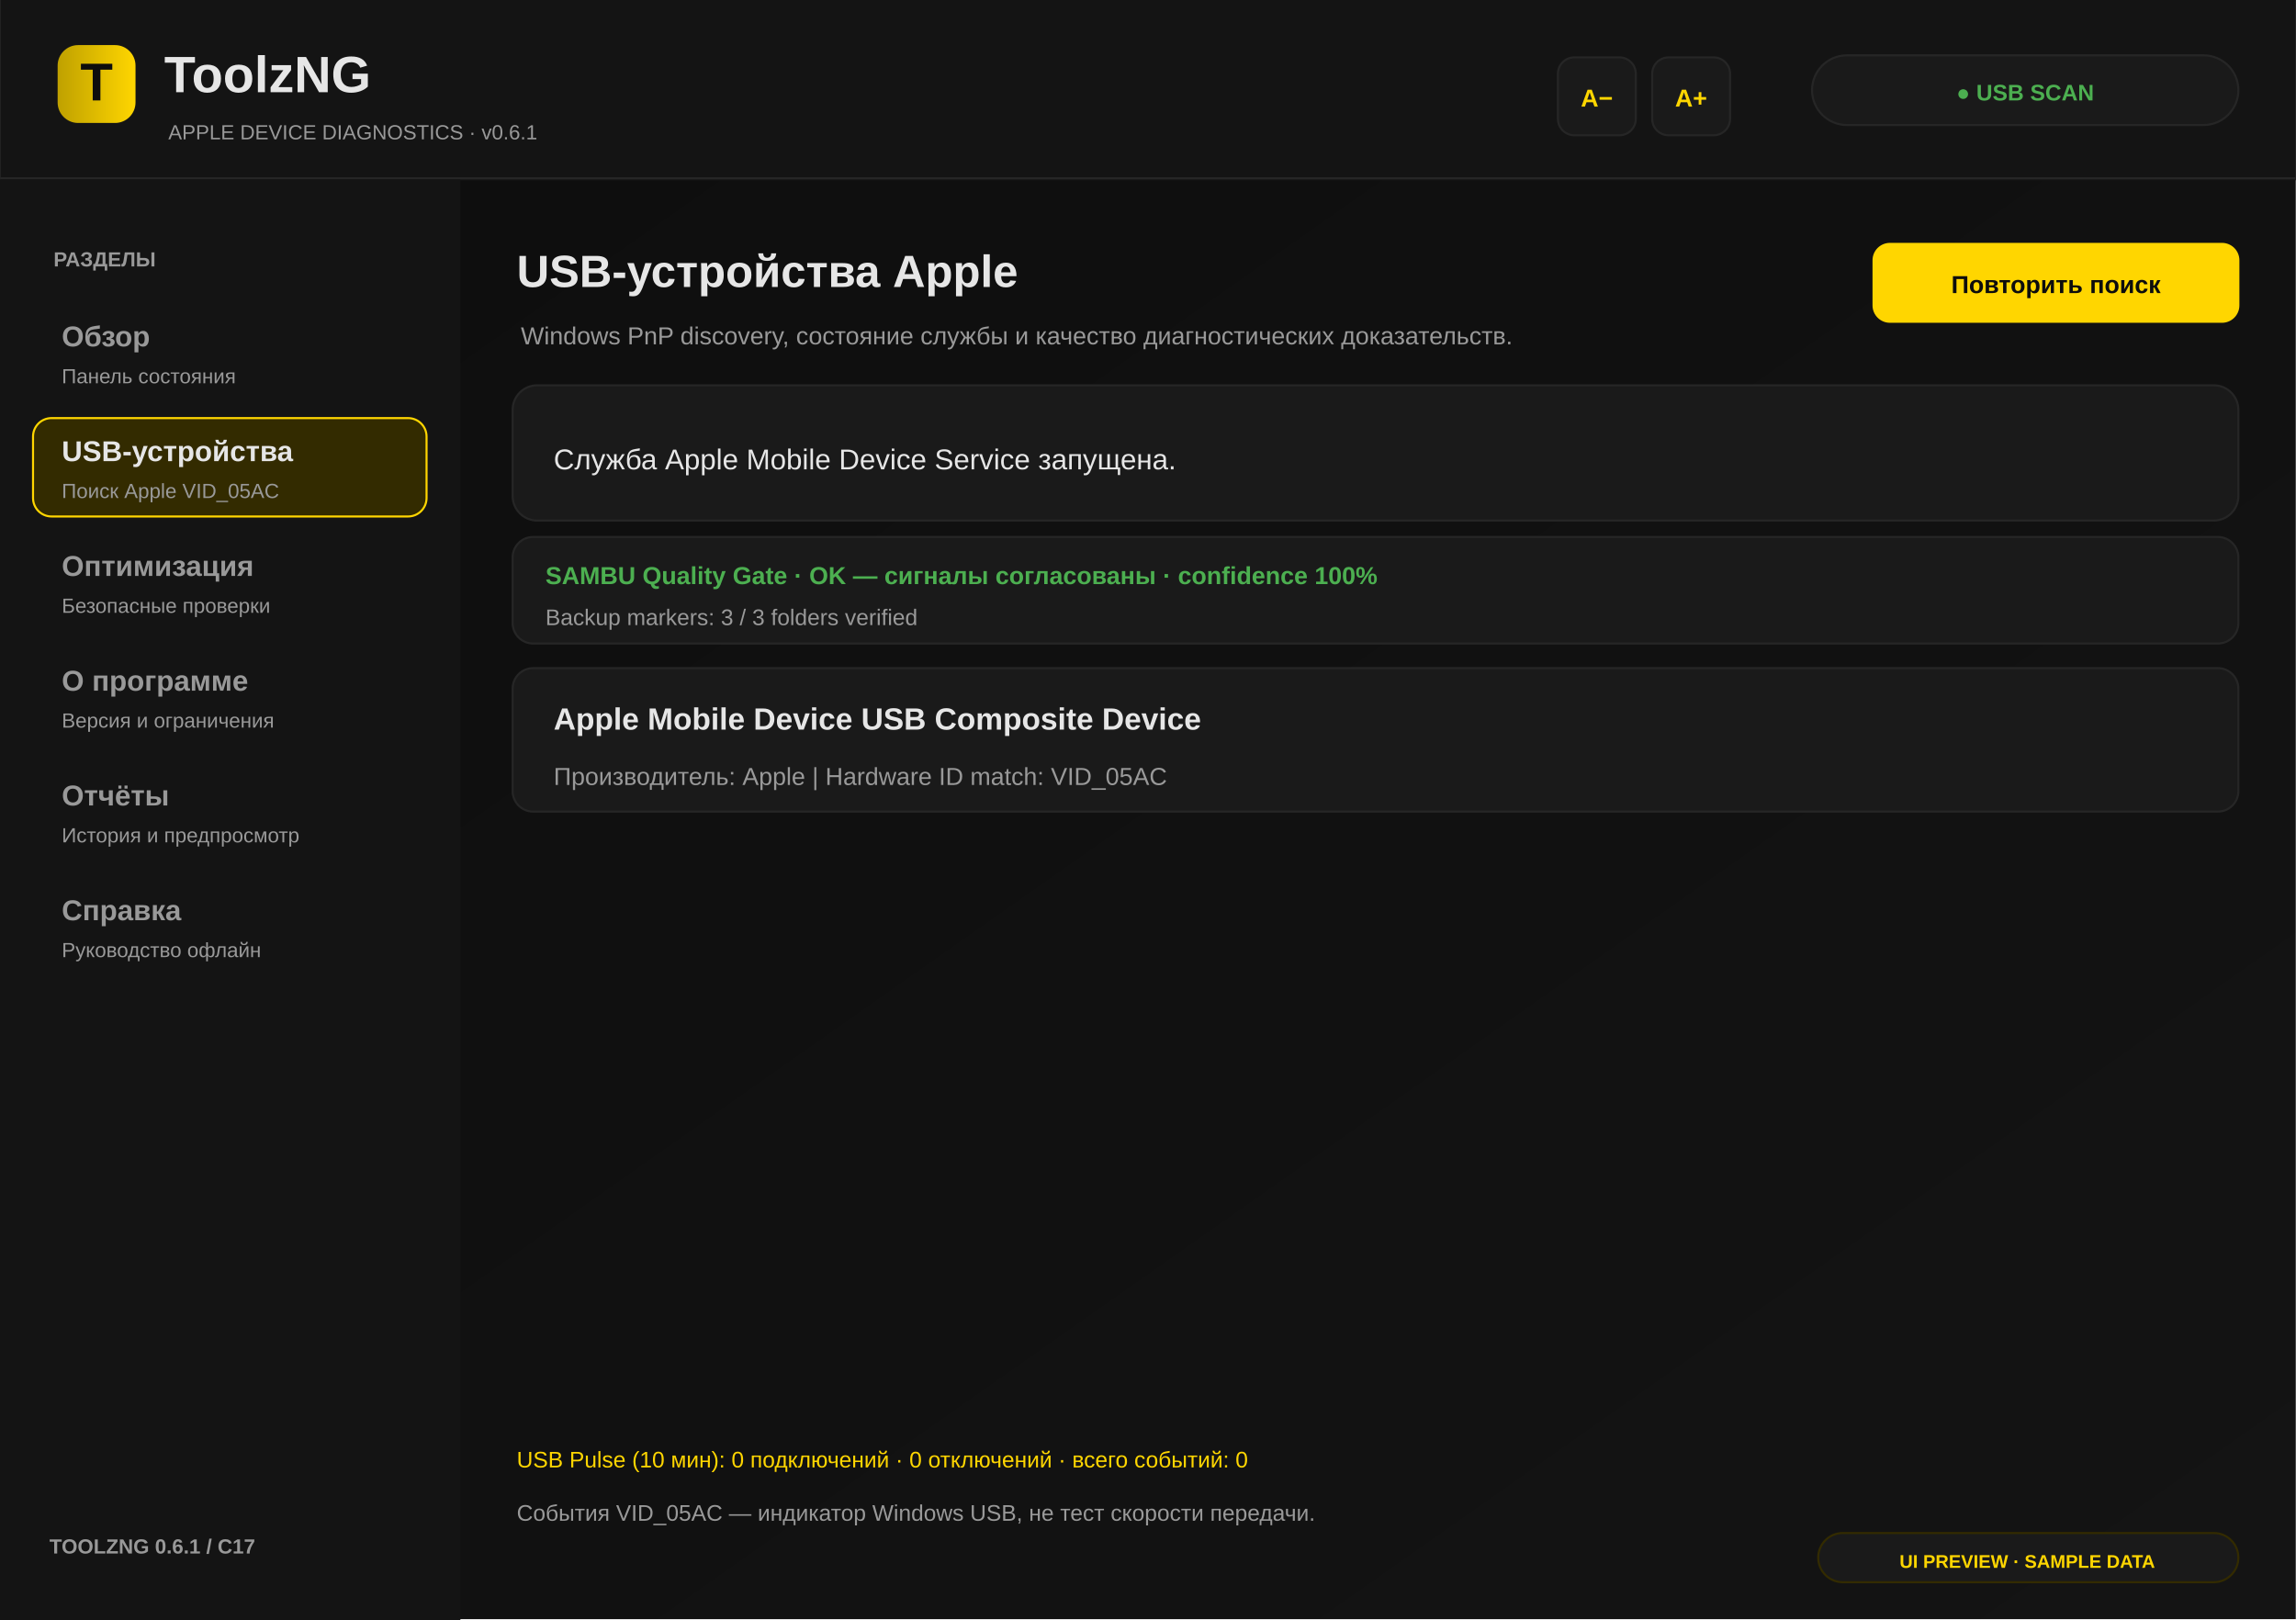
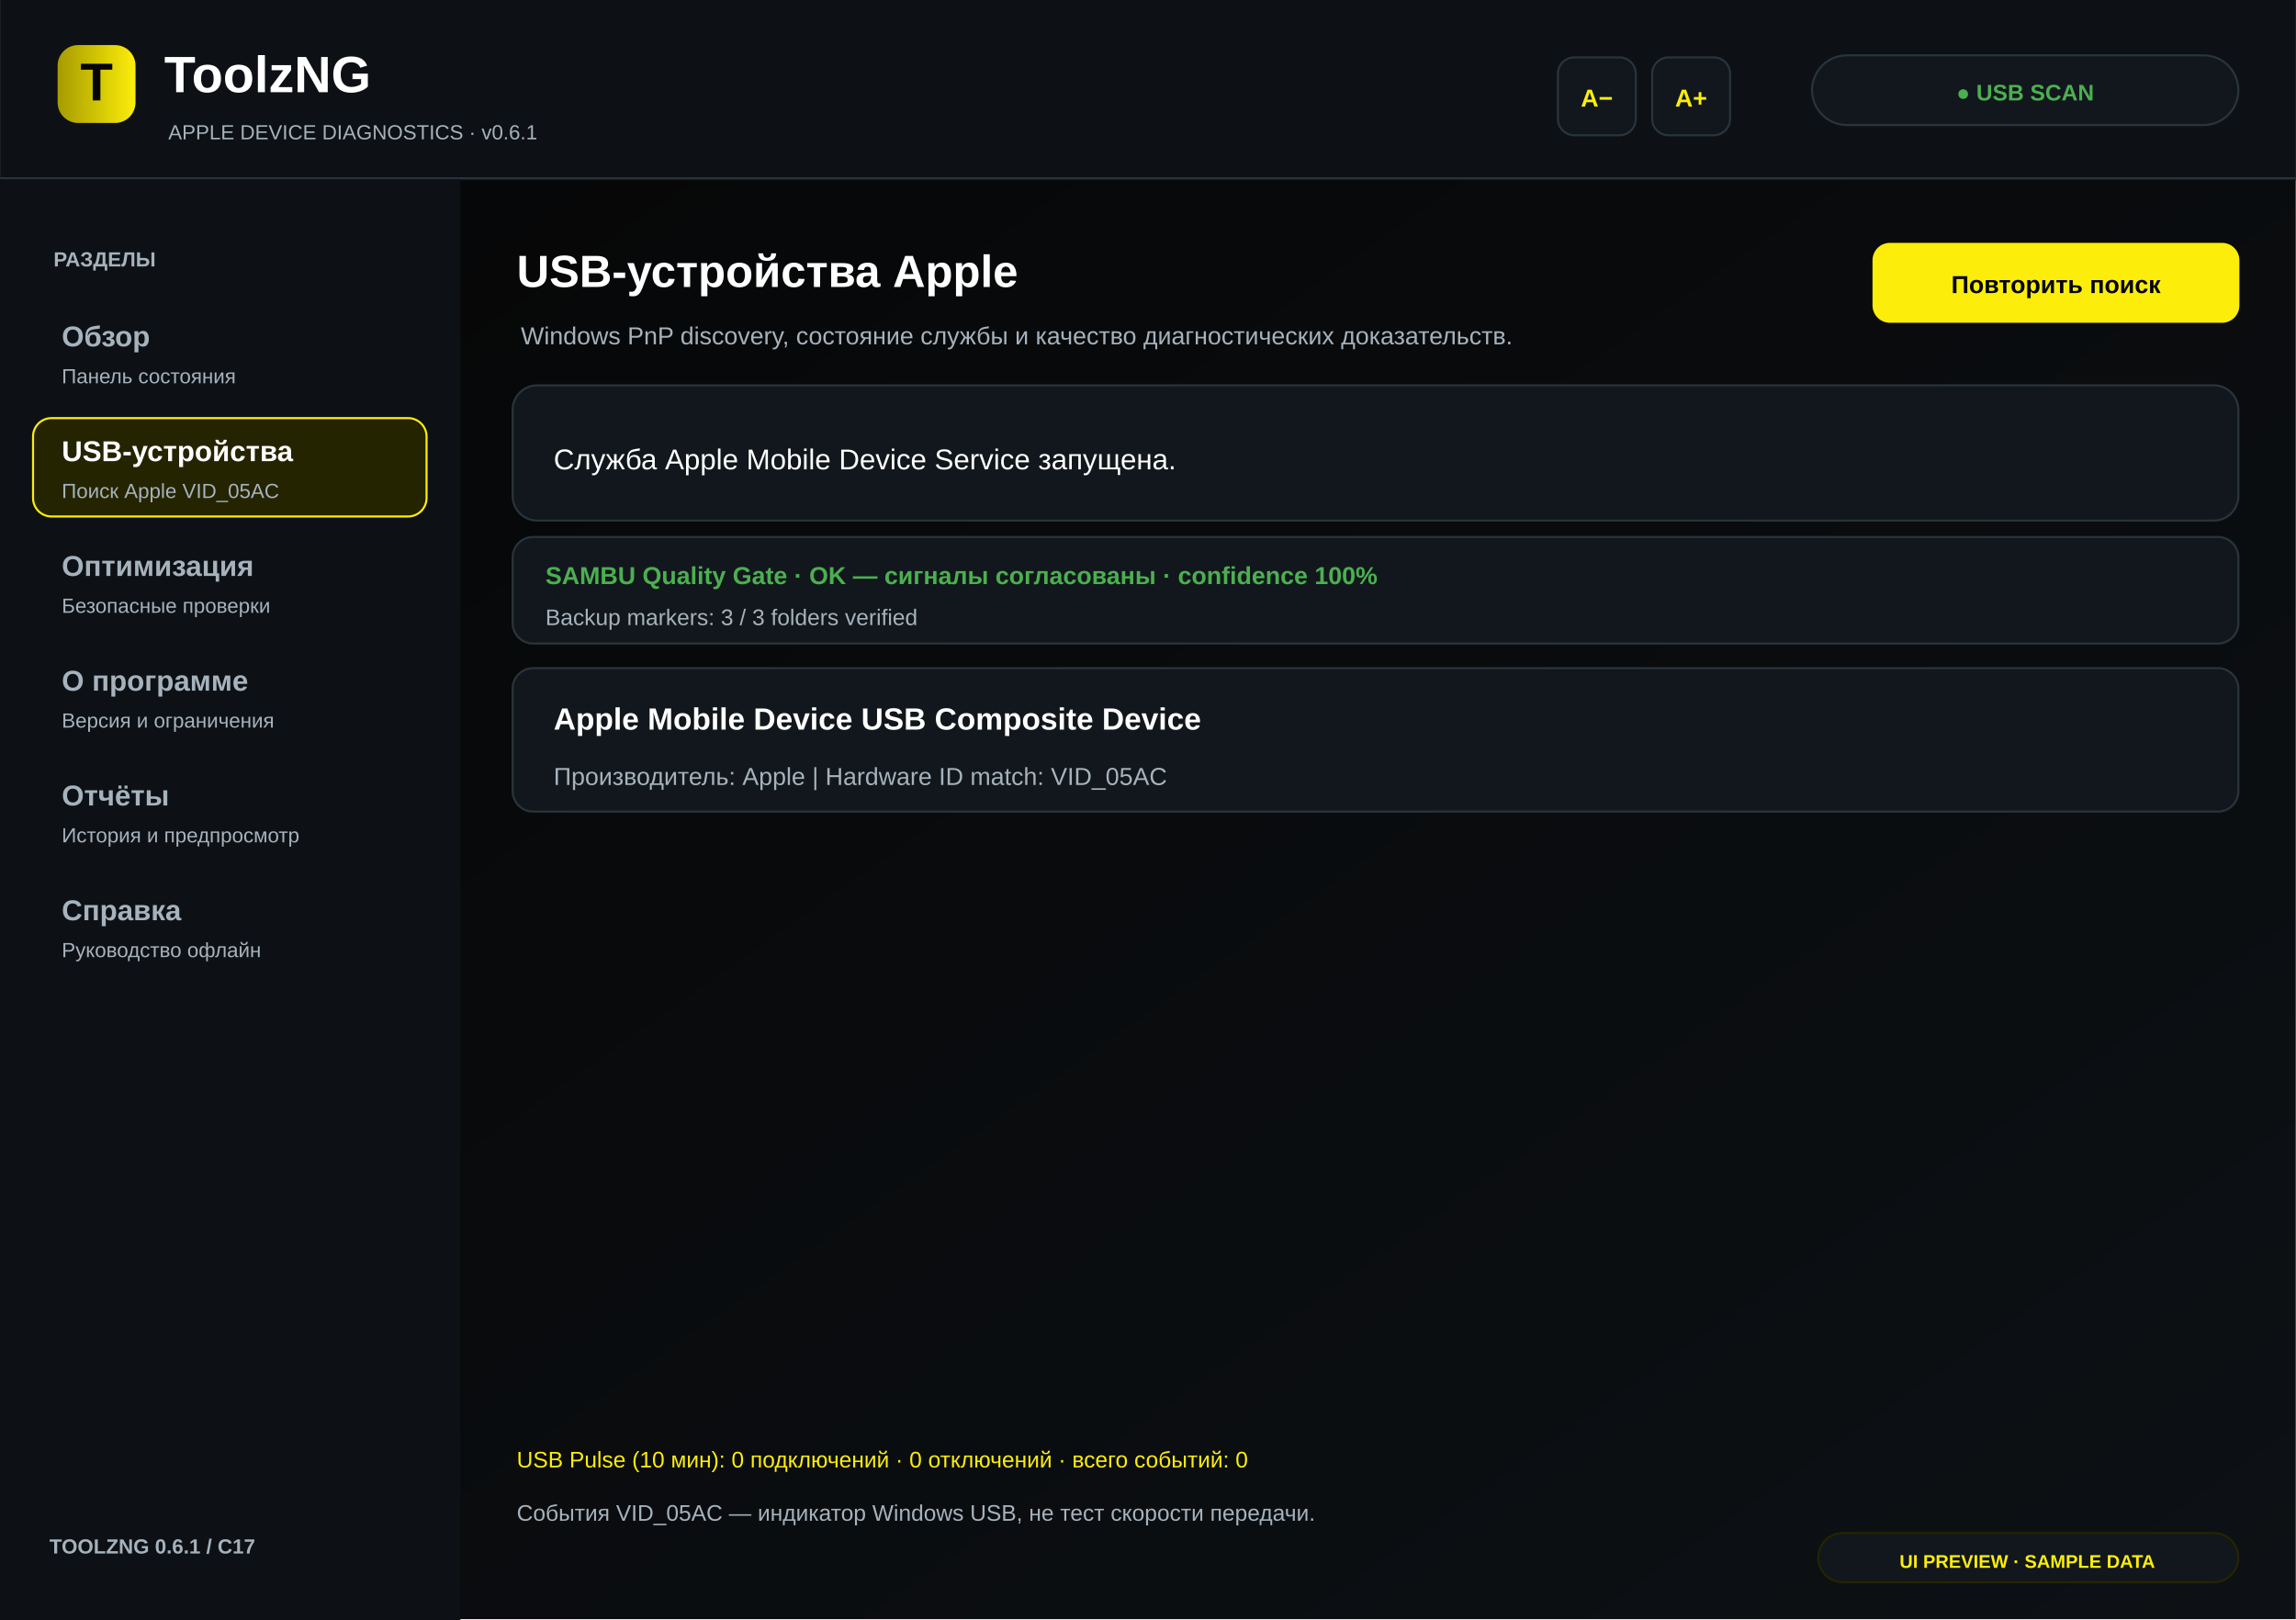
<svg xmlns="http://www.w3.org/2000/svg" width="1920" height="1354" viewBox="0 0 1120 790" role="img" aria-labelledby="title desc">
  <defs>
    <linearGradient id="bg" x1="0" y1="0" x2="1" y2="1">
-       <stop offset="0" stop-color="#0D0D0D" />
-       <stop offset="1" stop-color="#141414" />
+       <stop offset="0" stop-color="#050505" />
+       <stop offset="1" stop-color="#0D1115" />
    </linearGradient>
    <linearGradient id="gold" x1="0" y1="0" x2="1" y2="0">
-       <stop offset="0" stop-color="#BFA100" />
-       <stop offset="1" stop-color="#FFD600" />
+       <stop offset="0" stop-color="#A69B00" />
+       <stop offset="1" stop-color="#FCEE0A" />
    </linearGradient>
  </defs>
  <rect width="1120" height="790" fill="url(#bg)" />
-   <rect x="0" y="0" width="1120" height="88" fill="#141414" />
+   <rect x="0" y="0" width="1120" height="88" fill="#0D1115" />
  <rect x="28" y="22" width="38" height="38" rx="10" fill="url(#gold)" stroke="none" />
-   <text x="47" y="49" font-family="Segoe UI,Arial,sans-serif" font-size="26" font-weight="800" fill="#0D0D0D" text-anchor="middle">T</text>
-   <text x="80" y="45" font-family="Segoe UI,Arial,sans-serif" font-size="25" font-weight="700" fill="#E6E6E6" text-anchor="start">ToolzNG</text>
-   <text x="82" y="68" font-family="Segoe UI,Arial,sans-serif" font-size="10" font-weight="500" fill="#999999" text-anchor="start">APPLE DEVICE DIAGNOSTICS  ·  v0.6.1</text>
-   <rect x="760" y="28" width="38" height="38" rx="8" fill="#1A1A1A" stroke="#262626" />
-   <text x="779" y="52" font-family="Segoe UI,Arial,sans-serif" font-size="12" font-weight="700" fill="#FFD600" text-anchor="middle">A−</text>
-   <rect x="806" y="28" width="38" height="38" rx="8" fill="#1A1A1A" stroke="#262626" />
-   <text x="825" y="52" font-family="Segoe UI,Arial,sans-serif" font-size="12" font-weight="700" fill="#FFD600" text-anchor="middle">A+</text>
-   <rect x="884" y="27" width="208" height="34" rx="17" fill="#1A1A1A" stroke="#262626" />
+   <text x="47" y="49" font-family="Segoe UI,Arial,sans-serif" font-size="26" font-weight="800" fill="#050505" text-anchor="middle">T</text>
+   <text x="80" y="45" font-family="Segoe UI,Arial,sans-serif" font-size="25" font-weight="700" fill="#FFFFFF" text-anchor="start">ToolzNG</text>
+   <text x="82" y="68" font-family="Segoe UI,Arial,sans-serif" font-size="10" font-weight="500" fill="#A6B2BC" text-anchor="start">APPLE DEVICE DIAGNOSTICS  ·  v0.6.1</text>
+   <rect x="760" y="28" width="38" height="38" rx="8" fill="#11171C" stroke="#29343B" />
+   <text x="779" y="52" font-family="Segoe UI,Arial,sans-serif" font-size="12" font-weight="700" fill="#FCEE0A" text-anchor="middle">A−</text>
+   <rect x="806" y="28" width="38" height="38" rx="8" fill="#11171C" stroke="#29343B" />
+   <text x="825" y="52" font-family="Segoe UI,Arial,sans-serif" font-size="12" font-weight="700" fill="#FCEE0A" text-anchor="middle">A+</text>
+   <rect x="884" y="27" width="208" height="34" rx="17" fill="#11171C" stroke="#29343B" />
  <text x="988" y="49" font-family="Segoe UI,Arial,sans-serif" font-size="11" font-weight="700" fill="#4CAF50" text-anchor="middle">●  USB SCAN</text>
-   <line x1="0" y1="87" x2="1120" y2="87" stroke="#262626" stroke-width="1" />
-   <rect x="0" y="88" width="224" height="702" rx="0" fill="#141414" stroke="#141414" />
-   <text x="26" y="130" font-family="Segoe UI,Arial,sans-serif" font-size="10" font-weight="700" fill="#999999" text-anchor="start">РАЗДЕЛЫ</text>
-   <rect x="16" y="148" width="192" height="48" rx="9" fill="#141414" stroke="#141414" />
-   <text x="30" y="169" font-family="Segoe UI,Arial,sans-serif" font-size="14" font-weight="600" fill="#999999" text-anchor="start">Обзор</text>
-   <text x="30" y="187" font-family="Segoe UI,Arial,sans-serif" font-size="10" font-weight="400" fill="#999999" text-anchor="start">Панель состояния</text>
-   <rect x="16" y="204" width="192" height="48" rx="9" fill="#332B00" stroke="#FFD600" />
-   <text x="30" y="225" font-family="Segoe UI,Arial,sans-serif" font-size="14" font-weight="600" fill="#E6E6E6" text-anchor="start">USB-устройства</text>
-   <text x="30" y="243" font-family="Segoe UI,Arial,sans-serif" font-size="10" font-weight="400" fill="#999999" text-anchor="start">Поиск Apple VID_05AC</text>
-   <rect x="16" y="260" width="192" height="48" rx="9" fill="#141414" stroke="#141414" />
-   <text x="30" y="281" font-family="Segoe UI,Arial,sans-serif" font-size="14" font-weight="600" fill="#999999" text-anchor="start">Оптимизация</text>
-   <text x="30" y="299" font-family="Segoe UI,Arial,sans-serif" font-size="10" font-weight="400" fill="#999999" text-anchor="start">Безопасные проверки</text>
-   <rect x="16" y="316" width="192" height="48" rx="9" fill="#141414" stroke="#141414" />
-   <text x="30" y="337" font-family="Segoe UI,Arial,sans-serif" font-size="14" font-weight="600" fill="#999999" text-anchor="start">О программе</text>
-   <text x="30" y="355" font-family="Segoe UI,Arial,sans-serif" font-size="10" font-weight="400" fill="#999999" text-anchor="start">Версия и ограничения</text>
-   <rect x="16" y="372" width="192" height="48" rx="9" fill="#141414" stroke="#141414" />
-   <text x="30" y="393" font-family="Segoe UI,Arial,sans-serif" font-size="14" font-weight="600" fill="#999999" text-anchor="start">Отчёты</text>
-   <text x="30" y="411" font-family="Segoe UI,Arial,sans-serif" font-size="10" font-weight="400" fill="#999999" text-anchor="start">История и предпросмотр</text>
-   <rect x="16" y="428" width="192" height="48" rx="9" fill="#141414" stroke="#141414" />
-   <text x="30" y="449" font-family="Segoe UI,Arial,sans-serif" font-size="14" font-weight="600" fill="#999999" text-anchor="start">Справка</text>
-   <text x="30" y="467" font-family="Segoe UI,Arial,sans-serif" font-size="10" font-weight="400" fill="#999999" text-anchor="start">Руководство офлайн</text>
-   <text x="24" y="758" font-family="Segoe UI,Arial,sans-serif" font-size="10" font-weight="600" fill="#999999" text-anchor="start">TOOLZNG  0.6.1  /  C17</text>
-   <text x="252" y="140" font-family="Segoe UI,Arial,sans-serif" font-size="22" font-weight="700" fill="#E6E6E6" text-anchor="start">USB-устройства Apple</text>
-   <text x="254" y="168" font-family="Segoe UI,Arial,sans-serif" font-size="12" font-weight="400" fill="#999999" text-anchor="start">Windows PnP discovery, состояние службы и качество диагностических доказательств.</text>
-   <rect x="250" y="188" width="842" height="66" rx="12" fill="#1A1A1A" stroke="#262626" />
-   <text x="270" y="229" font-family="Segoe UI,Arial,sans-serif" font-size="14" font-weight="500" fill="#E6E6E6" text-anchor="start">Служба Apple Mobile Device Service запущена.</text>
-   <rect x="914" y="119" width="178" height="38" rx="8" fill="#FFD600" stroke="#FFD600" />
-   <text x="1003" y="143" font-family="Segoe UI,Arial,sans-serif" font-size="12" font-weight="700" fill="#0D0D0D" text-anchor="middle">Повторить поиск</text>
-   <rect x="250" y="262" width="842" height="52" rx="10" fill="#1A1A1A" stroke="#262626" />
+   <line x1="0" y1="87" x2="1120" y2="87" stroke="#29343B" stroke-width="1" />
+   <rect x="0" y="88" width="224" height="702" rx="0" fill="#0D1115" stroke="#0D1115" />
+   <text x="26" y="130" font-family="Segoe UI,Arial,sans-serif" font-size="10" font-weight="700" fill="#A6B2BC" text-anchor="start">РАЗДЕЛЫ</text>
+   <rect x="16" y="148" width="192" height="48" rx="9" fill="#0D1115" stroke="#0D1115" />
+   <text x="30" y="169" font-family="Segoe UI,Arial,sans-serif" font-size="14" font-weight="600" fill="#A6B2BC" text-anchor="start">Обзор</text>
+   <text x="30" y="187" font-family="Segoe UI,Arial,sans-serif" font-size="10" font-weight="400" fill="#A6B2BC" text-anchor="start">Панель состояния</text>
+   <rect x="16" y="204" width="192" height="48" rx="9" fill="#252400" stroke="#FCEE0A" />
+   <text x="30" y="225" font-family="Segoe UI,Arial,sans-serif" font-size="14" font-weight="600" fill="#FFFFFF" text-anchor="start">USB-устройства</text>
+   <text x="30" y="243" font-family="Segoe UI,Arial,sans-serif" font-size="10" font-weight="400" fill="#A6B2BC" text-anchor="start">Поиск Apple VID_05AC</text>
+   <rect x="16" y="260" width="192" height="48" rx="9" fill="#0D1115" stroke="#0D1115" />
+   <text x="30" y="281" font-family="Segoe UI,Arial,sans-serif" font-size="14" font-weight="600" fill="#A6B2BC" text-anchor="start">Оптимизация</text>
+   <text x="30" y="299" font-family="Segoe UI,Arial,sans-serif" font-size="10" font-weight="400" fill="#A6B2BC" text-anchor="start">Безопасные проверки</text>
+   <rect x="16" y="316" width="192" height="48" rx="9" fill="#0D1115" stroke="#0D1115" />
+   <text x="30" y="337" font-family="Segoe UI,Arial,sans-serif" font-size="14" font-weight="600" fill="#A6B2BC" text-anchor="start">О программе</text>
+   <text x="30" y="355" font-family="Segoe UI,Arial,sans-serif" font-size="10" font-weight="400" fill="#A6B2BC" text-anchor="start">Версия и ограничения</text>
+   <rect x="16" y="372" width="192" height="48" rx="9" fill="#0D1115" stroke="#0D1115" />
+   <text x="30" y="393" font-family="Segoe UI,Arial,sans-serif" font-size="14" font-weight="600" fill="#A6B2BC" text-anchor="start">Отчёты</text>
+   <text x="30" y="411" font-family="Segoe UI,Arial,sans-serif" font-size="10" font-weight="400" fill="#A6B2BC" text-anchor="start">История и предпросмотр</text>
+   <rect x="16" y="428" width="192" height="48" rx="9" fill="#0D1115" stroke="#0D1115" />
+   <text x="30" y="449" font-family="Segoe UI,Arial,sans-serif" font-size="14" font-weight="600" fill="#A6B2BC" text-anchor="start">Справка</text>
+   <text x="30" y="467" font-family="Segoe UI,Arial,sans-serif" font-size="10" font-weight="400" fill="#A6B2BC" text-anchor="start">Руководство офлайн</text>
+   <text x="24" y="758" font-family="Segoe UI,Arial,sans-serif" font-size="10" font-weight="600" fill="#A6B2BC" text-anchor="start">TOOLZNG  0.6.1  /  C17</text>
+   <text x="252" y="140" font-family="Segoe UI,Arial,sans-serif" font-size="22" font-weight="700" fill="#FFFFFF" text-anchor="start">USB-устройства Apple</text>
+   <text x="254" y="168" font-family="Segoe UI,Arial,sans-serif" font-size="12" font-weight="400" fill="#A6B2BC" text-anchor="start">Windows PnP discovery, состояние службы и качество диагностических доказательств.</text>
+   <rect x="250" y="188" width="842" height="66" rx="12" fill="#11171C" stroke="#29343B" />
+   <text x="270" y="229" font-family="Segoe UI,Arial,sans-serif" font-size="14" font-weight="500" fill="#FFFFFF" text-anchor="start">Служба Apple Mobile Device Service запущена.</text>
+   <rect x="914" y="119" width="178" height="38" rx="8" fill="#FCEE0A" stroke="#FCEE0A" />
+   <text x="1003" y="143" font-family="Segoe UI,Arial,sans-serif" font-size="12" font-weight="700" fill="#050505" text-anchor="middle">Повторить поиск</text>
+   <rect x="250" y="262" width="842" height="52" rx="10" fill="#11171C" stroke="#29343B" />
  <text x="266" y="285" font-family="Segoe UI,Arial,sans-serif" font-size="12" font-weight="600" fill="#4CAF50" text-anchor="start">SAMBU Quality Gate · OK — сигналы согласованы · confidence 100%</text>
-   <text x="266" y="305" font-family="Segoe UI,Arial,sans-serif" font-size="11" font-weight="400" fill="#999999" text-anchor="start">Backup markers: 3 / 3 folders verified</text>
-   <rect x="250" y="326" width="842" height="70" rx="10" fill="#1A1A1A" stroke="#262626" />
-   <text x="270" y="356" font-family="Segoe UI,Arial,sans-serif" font-size="15" font-weight="650" fill="#E6E6E6" text-anchor="start">Apple Mobile Device USB Composite Device</text>
-   <text x="270" y="383" font-family="Segoe UI,Arial,sans-serif" font-size="12" font-weight="400" fill="#999999" text-anchor="start">Производитель: Apple  |  Hardware ID match: VID_05AC</text>
-   <text x="252" y="716" font-family="Segoe UI,Arial,sans-serif" font-size="11" font-weight="400" fill="#FFD600" text-anchor="start">USB Pulse (10 мин): 0 подключений · 0 отключений · всего событий: 0</text>
-   <text x="252" y="742" font-family="Segoe UI,Arial,sans-serif" font-size="11" font-weight="400" fill="#999999" text-anchor="start">События VID_05AC — индикатор Windows USB, не тест скорости передачи.</text>
-   <rect x="887" y="748" width="205" height="24" rx="12" fill="#1A1A1A" stroke="#332B00" />
-   <text x="989" y="765" font-family="Segoe UI,Arial,sans-serif" font-size="9" font-weight="700" fill="#FFD600" text-anchor="middle">UI PREVIEW  ·  SAMPLE DATA</text>
+   <text x="266" y="305" font-family="Segoe UI,Arial,sans-serif" font-size="11" font-weight="400" fill="#A6B2BC" text-anchor="start">Backup markers: 3 / 3 folders verified</text>
+   <rect x="250" y="326" width="842" height="70" rx="10" fill="#11171C" stroke="#29343B" />
+   <text x="270" y="356" font-family="Segoe UI,Arial,sans-serif" font-size="15" font-weight="650" fill="#FFFFFF" text-anchor="start">Apple Mobile Device USB Composite Device</text>
+   <text x="270" y="383" font-family="Segoe UI,Arial,sans-serif" font-size="12" font-weight="400" fill="#A6B2BC" text-anchor="start">Производитель: Apple  |  Hardware ID match: VID_05AC</text>
+   <text x="252" y="716" font-family="Segoe UI,Arial,sans-serif" font-size="11" font-weight="400" fill="#FCEE0A" text-anchor="start">USB Pulse (10 мин): 0 подключений · 0 отключений · всего событий: 0</text>
+   <text x="252" y="742" font-family="Segoe UI,Arial,sans-serif" font-size="11" font-weight="400" fill="#A6B2BC" text-anchor="start">События VID_05AC — индикатор Windows USB, не тест скорости передачи.</text>
+   <rect x="887" y="748" width="205" height="24" rx="12" fill="#11171C" stroke="#252400" />
+   <text x="989" y="765" font-family="Segoe UI,Arial,sans-serif" font-size="9" font-weight="700" fill="#FCEE0A" text-anchor="middle">UI PREVIEW  ·  SAMPLE DATA</text>
</svg>
